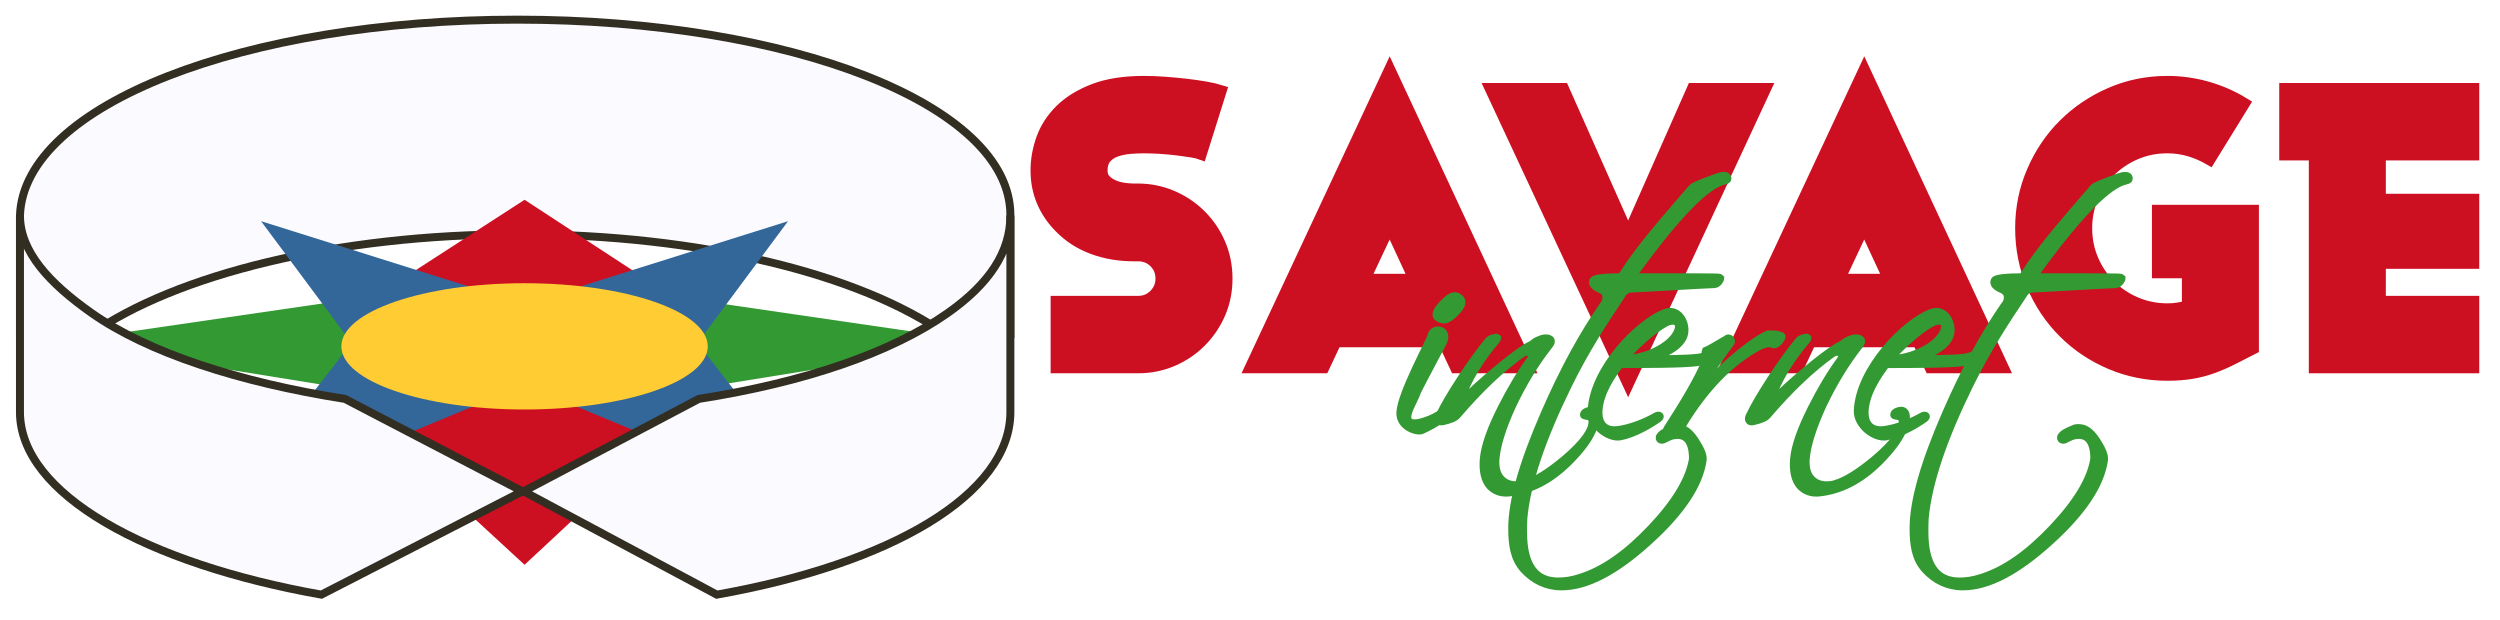
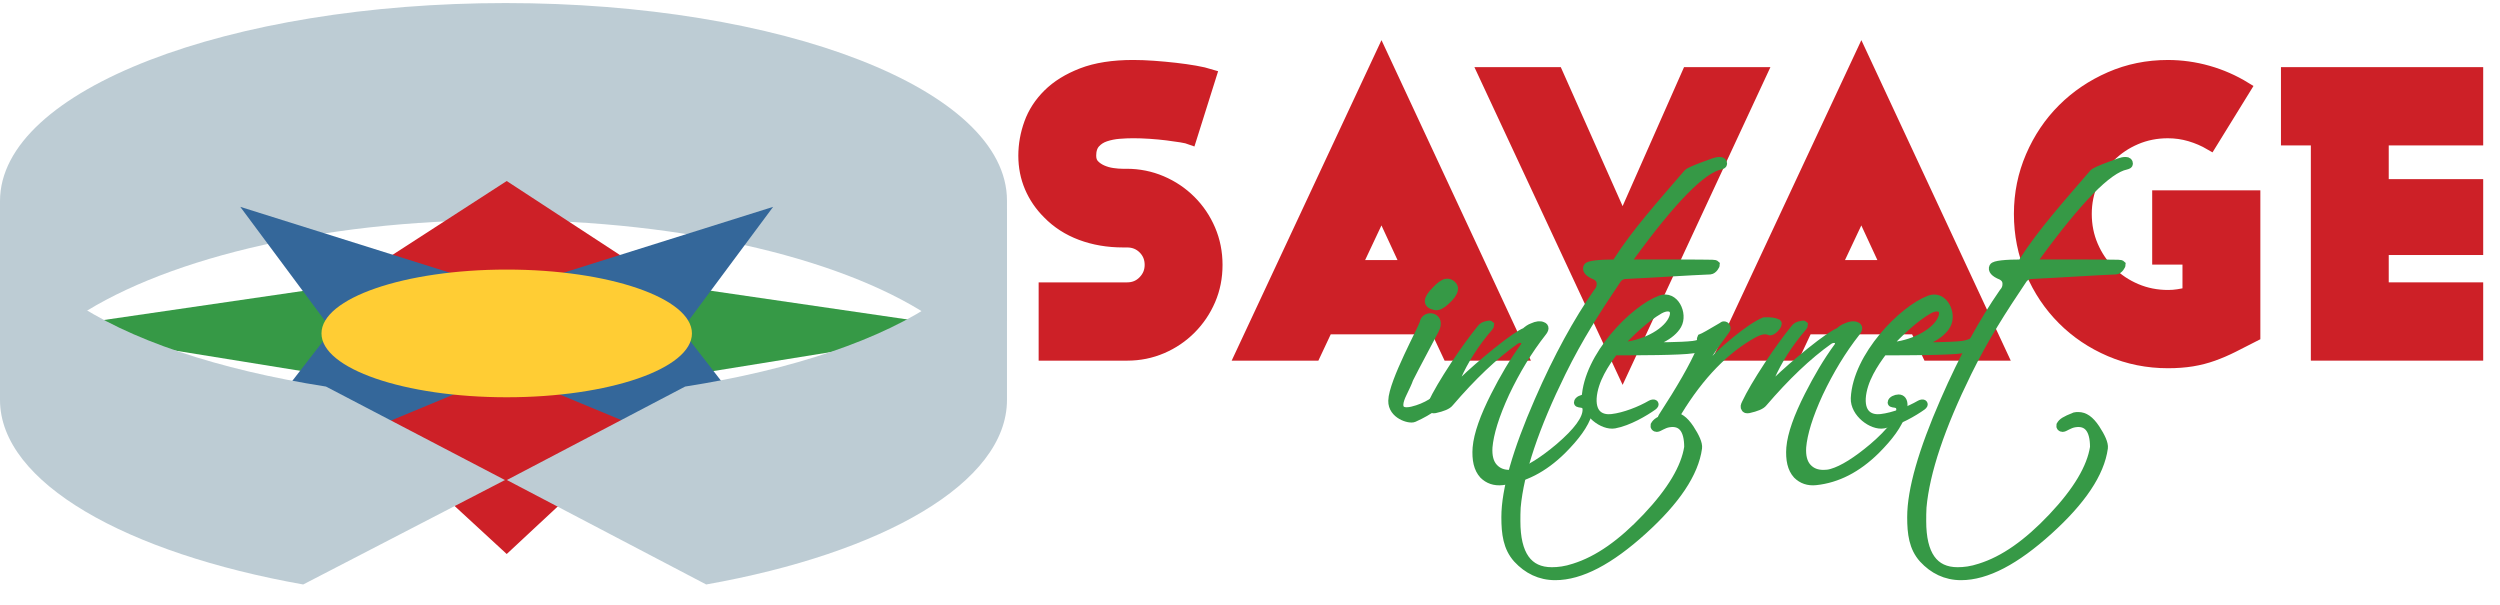
- <svg xmlns="http://www.w3.org/2000/svg" version="1.1" id="Layer_1" x="0px" y="0px" width="626px" height="155px" viewBox="-176.5 -61.812 626 155" enable-background="new -176.5 -61.812 626 155" xml:space="preserve">
+ <svg xmlns="http://www.w3.org/2000/svg" version="1.1" id="Layer_1" x="0px" y="0px" width="310.333px" height="75px" viewBox="0 0 310.333 75" enable-background="new 0 0 310.333 75" xml:space="preserve">
  <g>
-     <path fill="#CD0F22" stroke="#CD0F22" stroke-width="3" stroke-miterlimit="10" d="M128.899,16.584   c-1.145,2.665-2.731,5.019-4.758,7.057c-2.028,2.041-4.384,3.637-7.068,4.787c-2.683,1.152-5.54,1.728-8.565,1.728H88.078V13.772   h20.431c1.644,0,3.026-0.575,4.146-1.728c1.118-1.15,1.678-2.517,1.678-4.096c0-1.645-0.562-3.026-1.684-4.146   c-1.123-1.118-2.508-1.678-4.158-1.678h-0.99c-3.763,0-7.23-0.593-10.397-1.777s-5.874-2.927-8.118-5.23   c-1.916-1.908-3.383-4.062-4.406-6.465c-1.024-2.401-1.535-4.984-1.535-7.748c0-2.697,0.474-5.362,1.422-7.995   c0.949-2.631,2.486-5,4.611-7.106c2.125-2.105,4.892-3.815,8.3-5.133c3.407-1.315,7.611-1.974,12.612-1.974   c1.579,0,3.272,0.066,5.083,0.197c1.809,0.133,3.585,0.296,5.33,0.494c1.743,0.197,3.371,0.429,4.886,0.691   c1.513,0.264,2.796,0.56,3.849,0.888l-4.935,15.693c-0.527-0.197-1.3-0.378-2.319-0.543c-1.021-0.163-2.188-0.328-3.504-0.493   c-1.317-0.164-2.714-0.297-4.195-0.396s-2.879-0.147-4.194-0.147c-1.12,0-2.287,0.049-3.504,0.147   c-1.218,0.099-2.369,0.33-3.455,0.691c-1.086,0.362-1.974,0.938-2.665,1.728c-0.691,0.789-1.036,1.875-1.036,3.257   c0,0.986,0.279,1.776,0.84,2.368c0.562,0.593,1.254,1.07,2.081,1.432c0.825,0.362,1.699,0.609,2.623,0.74   c0.924,0.133,1.749,0.197,2.475,0.197h0.99c3.037,0,5.908,0.577,8.615,1.728c2.705,1.151,5.082,2.748,7.128,4.787   c2.046,2.04,3.647,4.409,4.802,7.106c1.155,2.698,1.733,5.593,1.733,8.686S130.043,13.919,128.899,16.584z" />
-     <path fill="#CD0F22" stroke="#CD0F22" stroke-width="3" stroke-miterlimit="10" d="M188.061,30.156L185,23.641h-27.043l-3.06,6.515   h-18.161l34.742-74.321l34.645,74.321H188.061z M171.479-5.376l-6.416,13.621h12.732L171.479-5.376z" />
-     <path fill="#CD0F22" stroke="#CD0F22" stroke-width="3" stroke-miterlimit="10" d="M231.191,34.104l-34.348-73.63h18.062   l16.285,36.618l16.187-36.618h18.062L231.191,34.104z" />
-     <path fill="#CD0F22" stroke="#CD0F22" stroke-width="3" stroke-miterlimit="10" d="M306.895,30.156l-3.06-6.515h-27.044   l-3.06,6.515H255.57l34.742-74.321l34.644,74.321H306.895z M290.312-5.376l-6.415,13.621h12.732L290.312-5.376z" />
-     <path fill="#CD0F22" stroke="#CD0F22" stroke-width="3" stroke-miterlimit="10" d="M382.31,28.142   c-1.643,0.82-3.285,1.526-4.927,2.117c-1.643,0.589-3.367,1.031-5.173,1.329c-1.808,0.295-3.794,0.442-5.961,0.442   c-5.058,0-9.822-0.954-14.288-2.862c-4.466-1.907-8.358-4.522-11.676-7.847c-3.317-3.321-5.928-7.22-7.833-11.695   c-1.906-4.475-2.857-9.244-2.857-14.312c0-5,0.964-9.737,2.894-14.213c1.929-4.474,4.545-8.355,7.848-11.646   c3.304-3.29,7.175-5.905,11.616-7.847c4.439-1.94,9.192-2.912,14.26-2.912c3.356,0,6.663,0.461,9.92,1.382   c3.257,0.922,6.332,2.27,9.229,4.046l-8.587,13.917c-1.579-0.921-3.257-1.645-5.034-2.172c-1.776-0.525-3.619-0.789-5.527-0.789   c-2.829,0-5.478,0.527-7.945,1.579c-2.467,1.053-4.623,2.501-6.465,4.343c-1.843,1.843-3.291,3.997-4.343,6.465   c-1.053,2.468-1.579,5.083-1.579,7.847c0,2.83,0.527,5.478,1.586,7.945c1.057,2.468,2.509,4.623,4.359,6.465   c1.85,1.843,4.013,3.291,6.489,4.343c2.478,1.053,5.136,1.579,7.977,1.579c0.859,0,1.701-0.064,2.527-0.197   c0.825-0.131,1.667-0.296,2.526-0.494V6.369h-7.501V-9.028h23.786v34.461C385.724,26.419,383.95,27.321,382.31,28.142z" />
-     <path fill="#CD0F22" stroke="#CD0F22" stroke-width="3" stroke-miterlimit="10" d="M403.126,30.156v-53.298h-7.402v-16.384h47.08   v16.384h-23.392v11.351h23.392V4h-23.392v9.771h23.392v16.384H403.126z" />
+     <path fill="#CD2027" stroke="#CD2027" stroke-width="1.504" stroke-miterlimit="10" d="M150.145,37.213   c-0.574,1.336-1.369,2.516-2.385,3.538c-1.017,1.022-2.198,1.823-3.543,2.399c-1.345,0.577-2.777,0.866-4.293,0.866h-10.241v-8.213   h10.241c0.824,0,1.517-0.288,2.078-0.866c0.561-0.577,0.841-1.262,0.841-2.053c0-0.824-0.281-1.517-0.844-2.078   c-0.562-0.56-1.257-0.841-2.084-0.841h-0.497c-1.886,0-3.624-0.297-5.211-0.891c-1.588-0.594-2.945-1.467-4.069-2.622   c-0.96-0.957-1.696-2.036-2.209-3.241c-0.513-1.204-0.769-2.499-0.769-3.884c0-1.352,0.237-2.688,0.713-4.007   c0.476-1.319,1.246-2.506,2.312-3.562c1.065-1.055,2.452-1.912,4.16-2.572c1.708-0.66,3.815-0.99,6.322-0.99   c0.792,0,1.64,0.033,2.548,0.099c0.907,0.066,1.797,0.148,2.671,0.247c0.874,0.099,1.69,0.215,2.449,0.347   c0.758,0.132,1.401,0.28,1.93,0.445L147.79,17.2c-0.264-0.099-0.651-0.189-1.163-0.272c-0.512-0.082-1.097-0.165-1.756-0.248   c-0.66-0.082-1.36-0.148-2.103-0.198s-1.443-0.074-2.103-0.074c-0.562,0-1.146,0.025-1.756,0.074   c-0.611,0.049-1.188,0.166-1.732,0.346c-0.544,0.182-0.989,0.47-1.335,0.866c-0.347,0.396-0.52,0.94-0.52,1.633   c0,0.495,0.14,0.891,0.421,1.188c0.281,0.297,0.628,0.537,1.042,0.717c0.414,0.182,0.852,0.305,1.315,0.371   c0.463,0.066,0.877,0.099,1.241,0.099h0.497c1.522,0,2.961,0.289,4.318,0.866c1.356,0.577,2.547,1.377,3.573,2.399   c1.026,1.023,1.828,2.21,2.407,3.562c0.579,1.353,0.869,2.804,0.869,4.354C151.006,34.435,150.719,35.877,150.145,37.213z" />
+     <path fill="#CD2027" stroke="#CD2027" stroke-width="1.504" stroke-miterlimit="10" d="M179.8,44.016l-1.534-3.265h-13.556   l-1.534,3.265h-9.103l17.415-37.254l17.366,37.254H179.8z M171.489,26.205l-3.216,6.828h6.382L171.489,26.205z" />
+     <path fill="#CD2027" stroke="#CD2027" stroke-width="1.504" stroke-miterlimit="10" d="M201.42,45.995L184.203,9.086h9.054   l8.164,18.355l8.114-18.355h9.054L201.42,45.995z" />
+     <path fill="#CD2027" stroke="#CD2027" stroke-width="1.504" stroke-miterlimit="10" d="M239.368,44.016l-1.534-3.265h-13.556   l-1.534,3.265h-9.103l17.415-37.254l17.366,37.254H239.368z M231.056,26.205l-3.216,6.828h6.382L231.056,26.205z" />
+     <path fill="#CD2027" stroke="#CD2027" stroke-width="1.504" stroke-miterlimit="10" d="M277.171,43.006   c-0.823,0.412-1.646,0.766-2.47,1.062c-0.823,0.295-1.688,0.517-2.593,0.667c-0.906,0.147-1.902,0.222-2.988,0.222   c-2.536,0-4.924-0.479-7.163-1.435c-2.239-0.957-4.19-2.268-5.853-3.934c-1.663-1.665-2.972-3.619-3.926-5.862   c-0.956-2.243-1.433-4.634-1.433-7.174c0-2.506,0.483-4.881,1.45-7.124c0.967-2.243,2.278-4.188,3.934-5.838   c1.656-1.649,3.596-2.96,5.823-3.933c2.226-0.973,4.608-1.459,7.148-1.459c1.682,0,3.339,0.231,4.972,0.693   c1.632,0.462,3.174,1.138,4.625,2.028l-4.304,6.976c-0.792-0.462-1.632-0.824-2.523-1.088c-0.891-0.264-1.814-0.396-2.771-0.396   c-1.419,0-2.746,0.264-3.983,0.792c-1.237,0.528-2.318,1.254-3.241,2.177c-0.924,0.924-1.649,2.004-2.177,3.241   c-0.528,1.237-0.792,2.548-0.792,3.933c0,1.419,0.264,2.746,0.794,3.983c0.53,1.237,1.258,2.317,2.186,3.241   c0.927,0.924,2.011,1.649,3.253,2.177c1.242,0.528,2.574,0.792,3.998,0.792c0.431,0,0.853-0.032,1.267-0.099   c0.414-0.066,0.836-0.148,1.266-0.248v-4.304h-3.76v-7.718h11.923v17.274C278.882,42.143,277.993,42.595,277.171,43.006z" />
+     <path fill="#CD2027" stroke="#CD2027" stroke-width="1.504" stroke-miterlimit="10" d="M287.605,44.016V17.299h-3.71V9.086h23.6   v8.213h-11.726v5.689h11.726v7.916h-11.726v4.898h11.726v8.213H287.605z" />
  </g>
  <g>
-     <path fill="#339933" stroke="#339933" stroke-width="2" stroke-miterlimit="10" d="M179.501,45.883   c-1.069,0.5-5.417-0.783-5.346-4.275c0.071-4.633,7.556-18.104,7.77-19.316c0.355-2.28,4.633-1.711,2.779,1.782   c-9.693,18.317-4.49,8.553-7.911,15.608c-2.353,4.775,0.428,4.775,2.28,4.347c3.563-0.855,6.13-2.637,8.695-5.06   c1.64-1.639,1.497-0.214,0.428,0.855C185.916,42.105,183.635,44.029,179.501,45.883z M187.412,16.875   c-1.068,0.998-1.924,1.426-2.637,1.283c-1.069-0.214-1.568-0.642-1.568-1.212c0-0.642,0.499-1.496,1.64-2.637   c1.069-1.141,1.925-1.782,2.637-1.925c0.998-0.214,2.21,0.855,1.925,1.711C189.266,14.879,188.624,15.805,187.412,16.875z" />
-     <path fill="#339933" stroke="#339933" stroke-width="2" stroke-miterlimit="10" d="M183.849,43.389   c-0.214-0.215-0.143-0.57,0.143-1.141c1.141-2.423,2.993-5.559,5.56-9.479c2.494-3.777,4.704-6.771,6.557-9.052   c0.285-0.428,0.784-0.784,1.782-0.927c0.285-0.071,0.428-0.071,0.499,0c0,0.143-0.071,0.356-0.214,0.499   c-3.563,4.134-6.201,8.339-8.054,12.544c-0.214,0.285-0.285,0.642-0.285,0.927c0,0.57,0.214,0.784,0.57,0.784   c0.214,0,0.569-0.143,0.854-0.499c2.638-2.566,5.56-5.061,8.624-7.556c3.636-2.922,6.059-4.562,7.199-4.988   c0.57-0.499,1.141-0.927,1.782-1.141c1.068-0.499,1.924-0.57,2.494-0.285c0.642,0.214,0.642,0.784-0.071,1.64   c-3.421,4.348-6.486,9.407-9.123,14.967c-2.565,5.56-3.92,10.05-4.205,13.4c-0.143,2.209,0.285,3.92,1.354,5.061   c0.997,1.068,2.28,1.568,3.92,1.568c0.713,0,1.354-0.072,2.066-0.285c2.709-0.785,6.13-2.922,10.192-6.344   c4.49-3.85,6.771-6.914,6.771-9.266c0-1.996-2.139-1.283-2.139-1.781c0-0.57,1.069-0.998,1.711-0.998   c0.784,0,1.211,0.57,1.211,1.639c0,0.498-0.143,1.211-0.427,2.066c-0.855,2.781-3.065,5.773-6.415,9.123   c-4.633,4.562-9.551,7.057-14.825,7.627c-1.924,0.213-3.492-0.355-4.704-1.568c-1.354-1.496-1.853-3.705-1.639-6.699   c0.284-3.35,1.853-7.697,4.49-12.9c2.209-4.348,4.562-8.411,7.341-12.188c0.143-0.214,0.214-0.499,0.214-0.713   c0-0.784-0.428-1.141-1.283-1.141c-0.428,0-0.784,0.143-1.141,0.356c-5.345,3.777-10.762,8.98-16.321,15.466   c-0.499,0.643-1.711,1.141-3.635,1.568C184.205,43.744,183.92,43.674,183.849,43.389z" />
-     <path fill="#339933" stroke="#339933" stroke-width="2" stroke-miterlimit="10" d="M205.089,80.736   c-2.495-2.779-2.923-6.271-2.923-10.334c0-6.771,2.78-16.395,8.197-28.795c4.774-10.977,9.692-19.815,14.539-26.799   c0.642-0.713,0.855-1.354,0.855-2.139c0-0.855-0.356-1.497-1.283-1.995c-1.781-0.713-2.352-1.497-1.995-2.21   c0.285-0.57,2.922-0.855,7.412-0.855c0.356,0-0.214-0.356,0-0.642c4.49-7.056,10.834-14.111,17.319-21.667   c0.356-0.428,1.711-0.998,3.992-1.853c2.28-0.784,2.922-1.212,4.062-1.212c0.57,0,0.784,0.285,0.784,0.642   c0,0.285-0.214,0.356-0.713,0.499c-4.49,0.926-11.832,8.41-22.166,22.594c-0.713,0.997-0.57,1.639,0.498,1.639h10.335   c5.56,0,8.624,0.071,9.408,0.071c0.499,0,0.713,0.071,0.855,0.214c0,0.143-0.57,1.354-1.426,1.426   c-5.417,0.214-12.401,0.713-21.239,1.141c-0.784,0.143-1.426,0.57-1.782,1.14c-4.989,7.413-9.479,14.397-13.685,22.95   c-6.628,13.471-10.405,24.661-11.189,33.428c-0.071,1.211-0.071,2.281-0.071,3.42c0,8.268,2.922,12.402,8.767,12.402   c1.639,0,3.421-0.213,5.56-0.926c5.915-1.854,11.76-5.988,17.89-12.473c6.129-6.486,9.551-12.26,10.334-17.32   c0-4.42-1.639-6.414-4.775-5.916c-1.425,0.215-2.494,1.141-2.993,1.141c-0.428,0-0.642-0.285-0.57-0.643   c0.428-0.783,1.069-1.211,3.563-2.209c0.285-0.07,0.57-0.07,0.855-0.07c1.568,0,2.923,0.926,4.348,3.064   c1.354,2.066,2.139,3.777,1.996,4.846c-0.855,6.273-5.488,13.115-13.613,20.457c-8.196,7.412-15.396,11.26-21.738,11.26   C210.719,85.012,207.583,83.445,205.089,80.736z" />
-     <path fill="#339933" stroke="#339933" stroke-width="2" stroke-miterlimit="10" d="M248.638,28.849   c-3.208,0.499-13.827,0.499-19.529,0.499c-2.139,2.851-5.061,7.127-5.346,11.617c-0.214,4.205,2.352,5.203,4.775,4.918   c3.136-0.355,7.056-1.924,9.622-3.42c0.784-0.428,1.354-0.072,0.57,0.498c-1.996,1.426-6.059,3.85-9.551,4.49   c-2.852,0.498-7.271-2.779-7.128-6.486c0.499-10.406,11.832-21.952,18.46-24.447c3.564-1.354,5.845,3.564,4.276,6.344   c-1.496,2.637-5.487,4.562-10.191,5.274c5.202,0,10.976,0,14.041-0.356c1.995-0.214,4.276-1.497,5.416-2.495   c0.428-0.641,0.998-0.356,0.499,0.285C253.626,26.568,251.274,28.493,248.638,28.849z M240.369,19.084   c-3.492,1.995-7.27,5.56-10.477,9.052c4.989,0,10.904-2.495,13.186-5.916C245.073,19.156,243.221,17.516,240.369,19.084z" />
-     <path fill="#339933" stroke="#339933" stroke-width="2" stroke-miterlimit="10" d="M240.939,46.311   c-0.071-0.213-0.071-0.428,0.071-0.713c4.633-7.126,7.77-12.615,9.408-16.463c0.285-0.713,0.428-1.283,0.428-1.782   c0-0.143-0.071-0.356-0.214-0.784c-0.071-0.214-0.071-0.356,0-0.499c0.57-0.214,2.353-1.211,5.346-2.993   c0.071-0.143,0.214-0.143,0.285-0.143c0.285,0,0.499,0.143,0.57,0.356c0.143,0.214,0.143,0.57-0.071,0.784   c-3.065,4.134-5.203,7.27-6.272,9.337c-0.143,0.285-0.214,0.499-0.214,0.712c0,0.214,0.214,0.285,0.784,0.071   c0.356-0.143,0.713-0.355,0.855-0.569c1.781-2.139,4.205-4.49,7.198-6.914c3.065-2.494,5.417-4.062,7.128-4.775   c1.496-0.071,2.565,0.071,3.278,0.428c0.071,0.071,0.071,0.071,0.071,0.143c0,0.642-1.497,2.21-2.067,1.854   c-0.997-0.428-2.209-0.214-3.849,0.641c-6.984,3.85-13.257,10.264-18.816,19.387c0,0.07-0.143,0.285-0.569,0.498   c-0.713,0.285-1.711,0.713-2.923,1.426C241.153,46.596,241.011,46.596,240.939,46.311z" />
-     <path fill="#339933" stroke="#339933" stroke-width="2" stroke-miterlimit="10" d="M261.538,43.389   c-0.214-0.215-0.143-0.57,0.143-1.141c1.141-2.423,2.993-5.559,5.56-9.479c2.494-3.777,4.704-6.771,6.557-9.052   c0.285-0.428,0.784-0.784,1.782-0.927c0.285-0.071,0.428-0.071,0.499,0c0,0.143-0.071,0.356-0.214,0.499   c-3.563,4.134-6.201,8.339-8.054,12.544c-0.214,0.285-0.285,0.642-0.285,0.927c0,0.57,0.214,0.784,0.57,0.784   c0.214,0,0.569-0.143,0.854-0.499c2.638-2.566,5.56-5.061,8.624-7.556c3.636-2.922,6.059-4.562,7.199-4.988   c0.57-0.499,1.141-0.927,1.782-1.141c1.068-0.499,1.924-0.57,2.494-0.285c0.642,0.214,0.642,0.784-0.071,1.64   c-3.421,4.348-6.486,9.407-9.123,14.967c-2.565,5.56-3.92,10.05-4.205,13.4c-0.143,2.209,0.285,3.92,1.354,5.061   c0.997,1.068,2.28,1.568,3.92,1.568c0.713,0,1.354-0.072,2.066-0.285c2.709-0.785,6.13-2.922,10.192-6.344   c4.49-3.85,6.771-6.914,6.771-9.266c0-1.996-2.139-1.283-2.139-1.781c0-0.57,1.069-0.998,1.711-0.998   c0.784,0,1.211,0.57,1.211,1.639c0,0.498-0.143,1.211-0.427,2.066c-0.855,2.781-3.065,5.773-6.415,9.123   c-4.633,4.562-9.551,7.057-14.825,7.627c-1.924,0.213-3.492-0.355-4.704-1.568c-1.354-1.496-1.853-3.705-1.639-6.699   c0.284-3.35,1.853-7.697,4.49-12.9c2.209-4.348,4.562-8.411,7.341-12.188c0.143-0.214,0.214-0.499,0.214-0.713   c0-0.784-0.428-1.141-1.283-1.141c-0.428,0-0.784,0.143-1.141,0.356c-5.345,3.777-10.762,8.98-16.321,15.466   c-0.499,0.643-1.711,1.141-3.635,1.568C261.895,43.744,261.609,43.674,261.538,43.389z" />
-     <path fill="#339933" stroke="#339933" stroke-width="2" stroke-miterlimit="10" d="M315.279,28.849   c-3.208,0.499-13.827,0.499-19.529,0.499c-2.139,2.851-5.061,7.127-5.346,11.617c-0.214,4.205,2.352,5.203,4.775,4.918   c3.136-0.355,7.056-1.924,9.622-3.42c0.784-0.428,1.354-0.072,0.57,0.498c-1.996,1.426-6.059,3.85-9.551,4.49   c-2.852,0.498-7.271-2.779-7.128-6.486c0.499-10.406,11.832-21.952,18.46-24.447c3.564-1.354,5.845,3.564,4.276,6.344   c-1.496,2.637-5.487,4.562-10.191,5.274c5.202,0,10.976,0,14.041-0.356c1.995-0.214,4.276-1.497,5.416-2.495   c0.428-0.641,0.998-0.356,0.499,0.285C320.268,26.568,317.916,28.493,315.279,28.849z M307.011,19.084   c-3.492,1.995-7.27,5.56-10.477,9.052c4.989,0,10.904-2.495,13.186-5.916C311.715,19.156,309.862,17.516,307.011,19.084z" />
-     <path fill="#339933" stroke="#339933" stroke-width="2" stroke-miterlimit="10" d="M305.586,80.736   c-2.495-2.779-2.923-6.271-2.923-10.334c0-6.771,2.78-16.395,8.197-28.795c4.774-10.977,9.692-19.815,14.539-26.799   c0.642-0.713,0.855-1.354,0.855-2.139c0-0.855-0.356-1.497-1.283-1.995c-1.781-0.713-2.352-1.497-1.995-2.21   c0.285-0.57,2.922-0.855,7.412-0.855c0.356,0-0.214-0.356,0-0.642c4.49-7.056,10.834-14.111,17.319-21.667   c0.356-0.428,1.711-0.998,3.992-1.853c2.28-0.784,2.922-1.212,4.062-1.212c0.57,0,0.783,0.285,0.783,0.642   c0,0.285-0.213,0.356-0.712,0.499c-4.49,0.926-11.832,8.41-22.166,22.594c-0.713,0.997-0.57,1.639,0.498,1.639h10.335   c5.56,0,8.624,0.071,9.408,0.071c0.499,0,0.713,0.071,0.855,0.214c0,0.143-0.57,1.354-1.426,1.426   c-5.417,0.214-12.401,0.713-21.239,1.141c-0.784,0.143-1.426,0.57-1.782,1.14c-4.989,7.413-9.479,14.397-13.685,22.95   c-6.628,13.471-10.405,24.661-11.189,33.428c-0.071,1.211-0.071,2.281-0.071,3.42c0,8.268,2.922,12.402,8.767,12.402   c1.639,0,3.421-0.213,5.56-0.926c5.915-1.854,11.76-5.988,17.89-12.473c6.129-6.486,9.551-12.26,10.334-17.32   c0-4.42-1.639-6.414-4.775-5.916c-1.425,0.215-2.494,1.141-2.993,1.141c-0.428,0-0.642-0.285-0.57-0.643   c0.428-0.783,1.069-1.211,3.563-2.209c0.285-0.07,0.57-0.07,0.855-0.07c1.568,0,2.923,0.926,4.348,3.064   c1.354,2.066,2.139,3.777,1.996,4.846c-0.855,6.273-5.488,13.115-13.613,20.457c-8.196,7.412-15.396,11.26-21.738,11.26   C311.216,85.012,308.08,83.445,305.586,80.736z" />
+     <path fill="#369946" stroke="#369946" stroke-width="1.002" stroke-miterlimit="10" d="M175.511,51.898   c-0.536,0.25-2.716-0.393-2.68-2.144c0.036-2.323,3.788-9.077,3.895-9.685c0.179-1.144,2.323-0.857,1.394,0.894   c-4.86,9.184-2.251,4.288-3.966,7.826c-1.18,2.395,0.214,2.395,1.144,2.18c1.787-0.429,3.073-1.322,4.359-2.537   c0.822-0.822,0.75-0.107,0.215,0.429C178.727,50.004,177.583,50.969,175.511,51.898z M179.478,37.354   c-0.536,0.5-0.965,0.715-1.322,0.643c-0.536-0.107-0.787-0.321-0.787-0.607c0-0.321,0.25-0.75,0.822-1.322   c0.536-0.572,0.965-0.893,1.322-0.965c0.5-0.107,1.108,0.429,0.965,0.858C180.406,36.354,180.085,36.818,179.478,37.354z" />
+     <path fill="#369946" stroke="#369946" stroke-width="1.002" stroke-miterlimit="10" d="M177.689,50.648   c-0.107-0.107-0.071-0.286,0.071-0.572c0.572-1.215,1.501-2.788,2.788-4.753c1.251-1.894,2.358-3.395,3.288-4.539   c0.143-0.214,0.393-0.393,0.894-0.464c0.143-0.036,0.214-0.036,0.25,0c0,0.071-0.036,0.179-0.107,0.25   c-1.787,2.073-3.109,4.181-4.038,6.29c-0.107,0.143-0.143,0.322-0.143,0.464c0,0.286,0.107,0.393,0.286,0.393   c0.107,0,0.286-0.071,0.429-0.25c1.322-1.287,2.788-2.537,4.324-3.788c1.823-1.465,3.038-2.287,3.609-2.501   c0.286-0.25,0.572-0.464,0.894-0.572c0.536-0.25,0.965-0.286,1.25-0.143c0.322,0.107,0.322,0.393-0.036,0.822   c-1.715,2.18-3.252,4.717-4.574,7.504c-1.287,2.788-1.965,5.039-2.108,6.718c-0.071,1.108,0.143,1.966,0.679,2.538   c0.5,0.536,1.144,0.786,1.965,0.786c0.357,0,0.679-0.036,1.036-0.143c1.358-0.393,3.074-1.465,5.11-3.181   c2.251-1.93,3.395-3.466,3.395-4.646c0-1-1.072-0.644-1.072-0.894c0-0.286,0.536-0.5,0.858-0.5c0.393,0,0.607,0.286,0.607,0.822   c0,0.25-0.071,0.607-0.214,1.036c-0.429,1.394-1.537,2.895-3.216,4.574c-2.323,2.287-4.789,3.538-7.433,3.824   c-0.965,0.107-1.751-0.179-2.358-0.786c-0.679-0.75-0.929-1.858-0.822-3.359c0.143-1.68,0.929-3.86,2.251-6.468   c1.108-2.18,2.287-4.217,3.681-6.111c0.071-0.107,0.107-0.25,0.107-0.357c0-0.393-0.214-0.572-0.643-0.572   c-0.214,0-0.393,0.071-0.572,0.179c-2.68,1.894-5.396,4.502-8.184,7.754c-0.25,0.322-0.858,0.572-1.823,0.787   C177.868,50.827,177.725,50.791,177.689,50.648z" />
+     <path fill="#369946" stroke="#369946" stroke-width="1.002" stroke-miterlimit="10" d="M188.335,69.374   c-1.251-1.394-1.465-3.145-1.465-5.182c0-3.395,1.394-8.219,4.11-14.438c2.394-5.503,4.86-9.935,7.29-13.437   c0.322-0.357,0.429-0.679,0.429-1.072c0-0.429-0.179-0.75-0.643-1c-0.894-0.357-1.179-0.75-1-1.108   c0.143-0.286,1.465-0.429,3.716-0.429c0.179,0-0.107-0.179,0-0.322c2.251-3.538,5.432-7.076,8.684-10.864   c0.179-0.214,0.857-0.5,2.001-0.929c1.144-0.393,1.465-0.607,2.037-0.607c0.286,0,0.393,0.143,0.393,0.322   c0,0.143-0.107,0.178-0.357,0.25c-2.251,0.464-5.932,4.217-11.114,11.328c-0.357,0.5-0.286,0.822,0.25,0.822h5.182   c2.788,0,4.324,0.036,4.717,0.036c0.25,0,0.357,0.036,0.429,0.107c0,0.072-0.286,0.679-0.714,0.715   c-2.716,0.107-6.218,0.357-10.649,0.572c-0.393,0.071-0.715,0.286-0.894,0.572c-2.501,3.717-4.753,7.219-6.861,11.507   c-3.323,6.754-5.217,12.364-5.61,16.76c-0.036,0.608-0.036,1.144-0.036,1.715c0,4.146,1.465,6.218,4.396,6.218   c0.822,0,1.715-0.107,2.788-0.464c2.966-0.929,5.896-3.002,8.97-6.254s4.789-6.146,5.182-8.684c0-2.215-0.822-3.216-2.394-2.966   c-0.715,0.107-1.251,0.572-1.501,0.572c-0.214,0-0.322-0.143-0.286-0.322c0.214-0.393,0.536-0.607,1.787-1.108   c0.143-0.036,0.286-0.036,0.429-0.036c0.786,0,1.465,0.464,2.18,1.537c0.679,1.037,1.072,1.894,1.001,2.43   c-0.429,3.145-2.752,6.575-6.826,10.256c-4.11,3.716-7.719,5.646-10.899,5.646C191.159,71.518,189.586,70.731,188.335,69.374z" />
+     <path fill="#369946" stroke="#369946" stroke-width="1.002" stroke-miterlimit="10" d="M210.168,43.357   c-1.608,0.25-6.933,0.25-9.792,0.25c-1.072,1.429-2.537,3.574-2.68,5.825c-0.107,2.108,1.179,2.609,2.395,2.466   c1.572-0.179,3.538-0.965,4.824-1.715c0.393-0.214,0.679-0.036,0.286,0.25c-1,0.714-3.038,1.93-4.789,2.251   c-1.429,0.25-3.645-1.394-3.574-3.252c0.25-5.217,5.933-11.006,9.256-12.257c1.787-0.679,2.93,1.787,2.144,3.181   c-0.75,1.322-2.751,2.287-5.11,2.645c2.608,0,5.503,0,7.04-0.179c1.001-0.107,2.145-0.75,2.716-1.251   c0.214-0.322,0.5-0.179,0.25,0.143C212.67,42.214,211.491,43.179,210.168,43.357z M206.023,38.462   c-1.751,1-3.645,2.787-5.253,4.539c2.501,0,5.468-1.251,6.611-2.966C208.382,38.498,207.453,37.676,206.023,38.462z" />
+     <path fill="#369946" stroke="#369946" stroke-width="1.002" stroke-miterlimit="10" d="M206.307,52.113   c-0.036-0.107-0.036-0.214,0.036-0.357c2.323-3.574,3.896-6.326,4.717-8.255c0.143-0.357,0.214-0.643,0.214-0.893   c0-0.072-0.036-0.179-0.107-0.394c-0.036-0.107-0.036-0.178,0-0.25c0.286-0.107,1.179-0.607,2.68-1.501   c0.036-0.071,0.107-0.071,0.143-0.071c0.143,0,0.25,0.071,0.286,0.179c0.071,0.107,0.071,0.286-0.036,0.393   c-1.537,2.073-2.609,3.645-3.145,4.681c-0.071,0.143-0.107,0.25-0.107,0.357c0,0.107,0.107,0.143,0.393,0.036   c0.179-0.072,0.357-0.179,0.429-0.286c0.894-1.072,2.108-2.251,3.609-3.466c1.537-1.251,2.716-2.037,3.574-2.395   c0.75-0.036,1.286,0.036,1.644,0.214c0.036,0.036,0.036,0.036,0.036,0.072c0,0.322-0.75,1.108-1.037,0.929   c-0.5-0.214-1.108-0.107-1.93,0.321c-3.502,1.93-6.647,5.146-9.434,9.72c0,0.036-0.072,0.143-0.286,0.25   c-0.357,0.143-0.857,0.357-1.465,0.714C206.414,52.256,206.342,52.256,206.307,52.113z" />
+     <path fill="#369946" stroke="#369946" stroke-width="1.002" stroke-miterlimit="10" d="M216.632,50.648   c-0.107-0.107-0.071-0.286,0.071-0.572c0.572-1.215,1.501-2.788,2.788-4.753c1.251-1.894,2.358-3.395,3.288-4.539   c0.143-0.214,0.393-0.393,0.894-0.464c0.143-0.036,0.214-0.036,0.25,0c0,0.071-0.036,0.179-0.107,0.25   c-1.787,2.073-3.109,4.181-4.039,6.29c-0.107,0.143-0.143,0.322-0.143,0.464c0,0.286,0.107,0.393,0.286,0.393   c0.107,0,0.286-0.071,0.429-0.25c1.322-1.287,2.787-2.537,4.324-3.788c1.823-1.465,3.038-2.287,3.609-2.501   c0.286-0.25,0.572-0.464,0.894-0.572c0.536-0.25,0.965-0.286,1.25-0.143c0.322,0.107,0.322,0.393-0.036,0.822   c-1.715,2.18-3.252,4.717-4.574,7.504c-1.287,2.788-1.965,5.039-2.108,6.718c-0.071,1.108,0.143,1.966,0.679,2.538   c0.5,0.536,1.144,0.786,1.965,0.786c0.357,0,0.679-0.036,1.036-0.143c1.358-0.393,3.074-1.465,5.11-3.181   c2.251-1.93,3.395-3.466,3.395-4.646c0-1-1.072-0.644-1.072-0.894c0-0.286,0.536-0.5,0.858-0.5c0.393,0,0.607,0.286,0.607,0.822   c0,0.25-0.071,0.607-0.214,1.036c-0.429,1.394-1.537,2.895-3.216,4.574c-2.323,2.287-4.789,3.538-7.433,3.824   c-0.965,0.107-1.751-0.179-2.358-0.786c-0.679-0.75-0.929-1.858-0.822-3.359c0.143-1.68,0.929-3.86,2.251-6.468   c1.108-2.18,2.287-4.217,3.681-6.111c0.071-0.107,0.107-0.25,0.107-0.357c0-0.393-0.214-0.572-0.643-0.572   c-0.214,0-0.393,0.071-0.572,0.179c-2.68,1.894-5.396,4.502-8.184,7.754c-0.25,0.322-0.858,0.572-1.823,0.787   C216.811,50.827,216.667,50.791,216.632,50.648z" />
+     <path fill="#369946" stroke="#369946" stroke-width="1.002" stroke-miterlimit="10" d="M243.574,43.357   c-1.608,0.25-6.933,0.25-9.792,0.25c-1.072,1.429-2.537,3.574-2.68,5.825c-0.107,2.108,1.179,2.609,2.395,2.466   c1.572-0.179,3.538-0.965,4.824-1.715c0.393-0.214,0.679-0.036,0.286,0.25c-1,0.714-3.038,1.93-4.789,2.251   c-1.429,0.25-3.645-1.394-3.574-3.252c0.25-5.217,5.933-11.006,9.256-12.257c1.787-0.679,2.93,1.787,2.144,3.181   c-0.75,1.322-2.751,2.287-5.11,2.645c2.608,0,5.503,0,7.04-0.179c1.001-0.107,2.145-0.75,2.716-1.251   c0.214-0.322,0.5-0.179,0.25,0.143C246.076,42.214,244.896,43.179,243.574,43.357z M239.429,38.462   c-1.751,1-3.645,2.787-5.253,4.539c2.501,0,5.468-1.251,6.611-2.966C241.787,38.498,240.858,37.676,239.429,38.462z" />
+     <path fill="#369946" stroke="#369946" stroke-width="1.002" stroke-miterlimit="10" d="M238.711,69.374   c-1.251-1.394-1.465-3.145-1.465-5.182c0-3.395,1.394-8.219,4.11-14.438c2.394-5.503,4.86-9.935,7.29-13.437   c0.322-0.357,0.429-0.679,0.429-1.072c0-0.429-0.179-0.75-0.643-1c-0.894-0.357-1.179-0.75-1-1.108   c0.143-0.286,1.465-0.429,3.716-0.429c0.179,0-0.107-0.179,0-0.322c2.251-3.538,5.432-7.076,8.684-10.864   c0.179-0.214,0.857-0.5,2.001-0.929c1.144-0.393,1.465-0.607,2.037-0.607c0.286,0,0.393,0.143,0.393,0.322   c0,0.143-0.107,0.178-0.357,0.25c-2.251,0.464-5.932,4.217-11.114,11.328c-0.357,0.5-0.286,0.822,0.25,0.822h5.182   c2.788,0,4.324,0.036,4.717,0.036c0.25,0,0.357,0.036,0.429,0.107c0,0.072-0.286,0.679-0.714,0.715   c-2.716,0.107-6.218,0.357-10.649,0.572c-0.393,0.071-0.715,0.286-0.894,0.572c-2.501,3.717-4.753,7.219-6.861,11.507   c-3.323,6.754-5.217,12.364-5.61,16.76c-0.036,0.608-0.036,1.144-0.036,1.715c0,4.146,1.465,6.218,4.396,6.218   c0.822,0,1.715-0.107,2.788-0.464c2.966-0.929,5.896-3.002,8.97-6.254s4.789-6.146,5.182-8.684c0-2.215-0.822-3.216-2.394-2.966   c-0.715,0.107-1.251,0.572-1.501,0.572c-0.214,0-0.322-0.143-0.286-0.322c0.215-0.393,0.536-0.607,1.787-1.108   c0.143-0.036,0.286-0.036,0.429-0.036c0.786,0,1.465,0.464,2.18,1.537c0.679,1.037,1.072,1.894,1.001,2.43   c-0.429,3.145-2.752,6.575-6.826,10.256c-4.11,3.716-7.719,5.646-10.899,5.646C241.534,71.518,239.962,70.731,238.711,69.374z" />
  </g>
  <g>
    <g>
-       <path fill="#FBFBFF" stroke="#322E22" stroke-width="2" stroke-miterlimit="10" d="M60.363,21.956    C39.015,6.915-0.848-3.151-46.662-3.151s-85.989,10.149-107.342,25.19l-17.496-0.195V-7.857    c1-27.688,56.312-49.036,124.511-49.036C21.204-56.893,76.5-35.656,76.5-7.969v29.813L60.363,21.956z" />
+       <g>
+         <path fill="#BDCCD4" d="M116.35,39.904c-10.7-7.54-30.962-12.585-53.927-12.585c-22.965,0-43.026,5.087-53.729,12.626L0,39.848     V24.96C0,11.081,28.57,0.38,62.757,0.38C96.938,0.38,125,11.025,125,24.904v14.944L116.35,39.904z" />
+       </g>
    </g>
    <g>
-       <polygon fill="#CD0F22" points="-97.699,22.188 6.833,22.188 -45.15,-11.786   " />
-       <polygon fill="#CD0F22" points="-97.699,31.188 6.833,31.188 -45.15,79.609   " />
-       <polygon fill="#339933" points="-5.5,12.824 -5.5,36.028 69.925,23.836   " />
-       <polygon fill="#339933" points="-86.5,12.824 -86.5,36.028 -161.926,23.836   " />
      <g>
-         <polygon fill="#336699" points="-88.474,24.057 -49.159,36.252 -121.08,66.135    " />
-         <polygon fill="#336699" points="-88.474,24.057 -49.159,13.045 -111.129,-6.426    " />
+         <polygon fill="#CD2027" points="36.559,39.5 88.958,39.5 62.899,22.47    " />
      </g>
      <g>
-         <polygon fill="#336699" points="-1.827,24.057 -41.145,36.252 30.777,66.135    " />
-         <polygon fill="#336699" points="-1.827,24.057 -41.145,13.045 20.825,-6.426    " />
+         <polygon fill="#CD2027" points="36.559,44.5 88.958,44.5 62.899,68.771    " />
      </g>
-       <ellipse fill="#FFCC33" cx="-45.15" cy="24.916" rx="45.871" ry="15.811" />
+       <g>
+         <polygon fill="#369946" points="83,35.327 83,46.958 120.809,40.846    " />
+       </g>
+       <g>
+         <polygon fill="#369946" points="43,35.327 43,46.958 5.192,40.846    " />
+       </g>
+       <g>
+         <g>
+           <polygon fill="#34679A" points="41.183,40.957 60.89,47.07 24.838,62.049     " />
+         </g>
+         <g>
+           <polygon fill="#34679A" points="41.183,40.957 60.89,35.438 29.827,25.677     " />
+         </g>
+       </g>
+       <g>
+         <g>
+           <polygon fill="#34679A" points="84.617,40.957 64.907,47.07 100.959,62.049     " />
+         </g>
+         <g>
+           <polygon fill="#34679A" points="84.617,40.957 64.907,35.438 95.971,25.677     " />
+         </g>
+       </g>
+       <g>
+         <ellipse fill="#FFCD34" cx="62.9" cy="41.388" rx="22.993" ry="7.926" />
+       </g>
    </g>
    <g>
-       <path fill="none" stroke="#322E22" stroke-width="4.886" stroke-miterlimit="10" d="M-1.146,37.77" />
      <g>
-         <path fill="#FBFBFF" stroke="#322E22" stroke-width="2" stroke-miterlimit="10" d="M76.5-6.721c0,0,0-1.164,0-1.137     c0,9.118-5.224,17.056-15.694,24.428C46.752,26.461,25.011,33.921-1.531,38.078l-43.857,23.143L2.99,87.088     C46.655,79.34,76.5,61.945,76.5,41.367V-6.721z" />
+         <path fill="#BDCCD4" d="M84.958,47.831" />
      </g>
      <g>
-         <path fill="#FBFBFF" stroke="#322E22" stroke-width="2" stroke-miterlimit="10" d="M-171.5-6.721c0,0,0-1.164,0-1.137     c0,9.118,7.463,17.056,17.931,24.428c14.054,9.891,36.912,17.351,63.45,21.507l44.424,23.143l-50.338,25.867     C-139.698,79.34-171.5,61.945-171.5,41.367V-6.721z" />
+         <g>
+           <path fill="#BDCCD4" d="M125,25.53c0,0,0-0.583,0-0.57c0,4.57-3.18,8.55-8.429,12.245c-7.044,4.958-18.222,8.698-31.527,10.781      L62.92,59.587l24.742,12.966C109.549,68.668,125,59.95,125,49.634V25.53z" />
+         </g>
+       </g>
+       <g>
+         <g>
+           <path fill="#BDCCD4" d="M0,25.53c0,0,0-0.583,0-0.57c0,4.57,3.523,8.55,8.771,12.245c7.045,4.958,18.394,8.698,31.696,10.781      l22.214,11.602L37.638,72.553C15.75,68.668,0,59.95,0,49.634V25.53z" />
+         </g>
      </g>
    </g>
  </g>
</svg>
